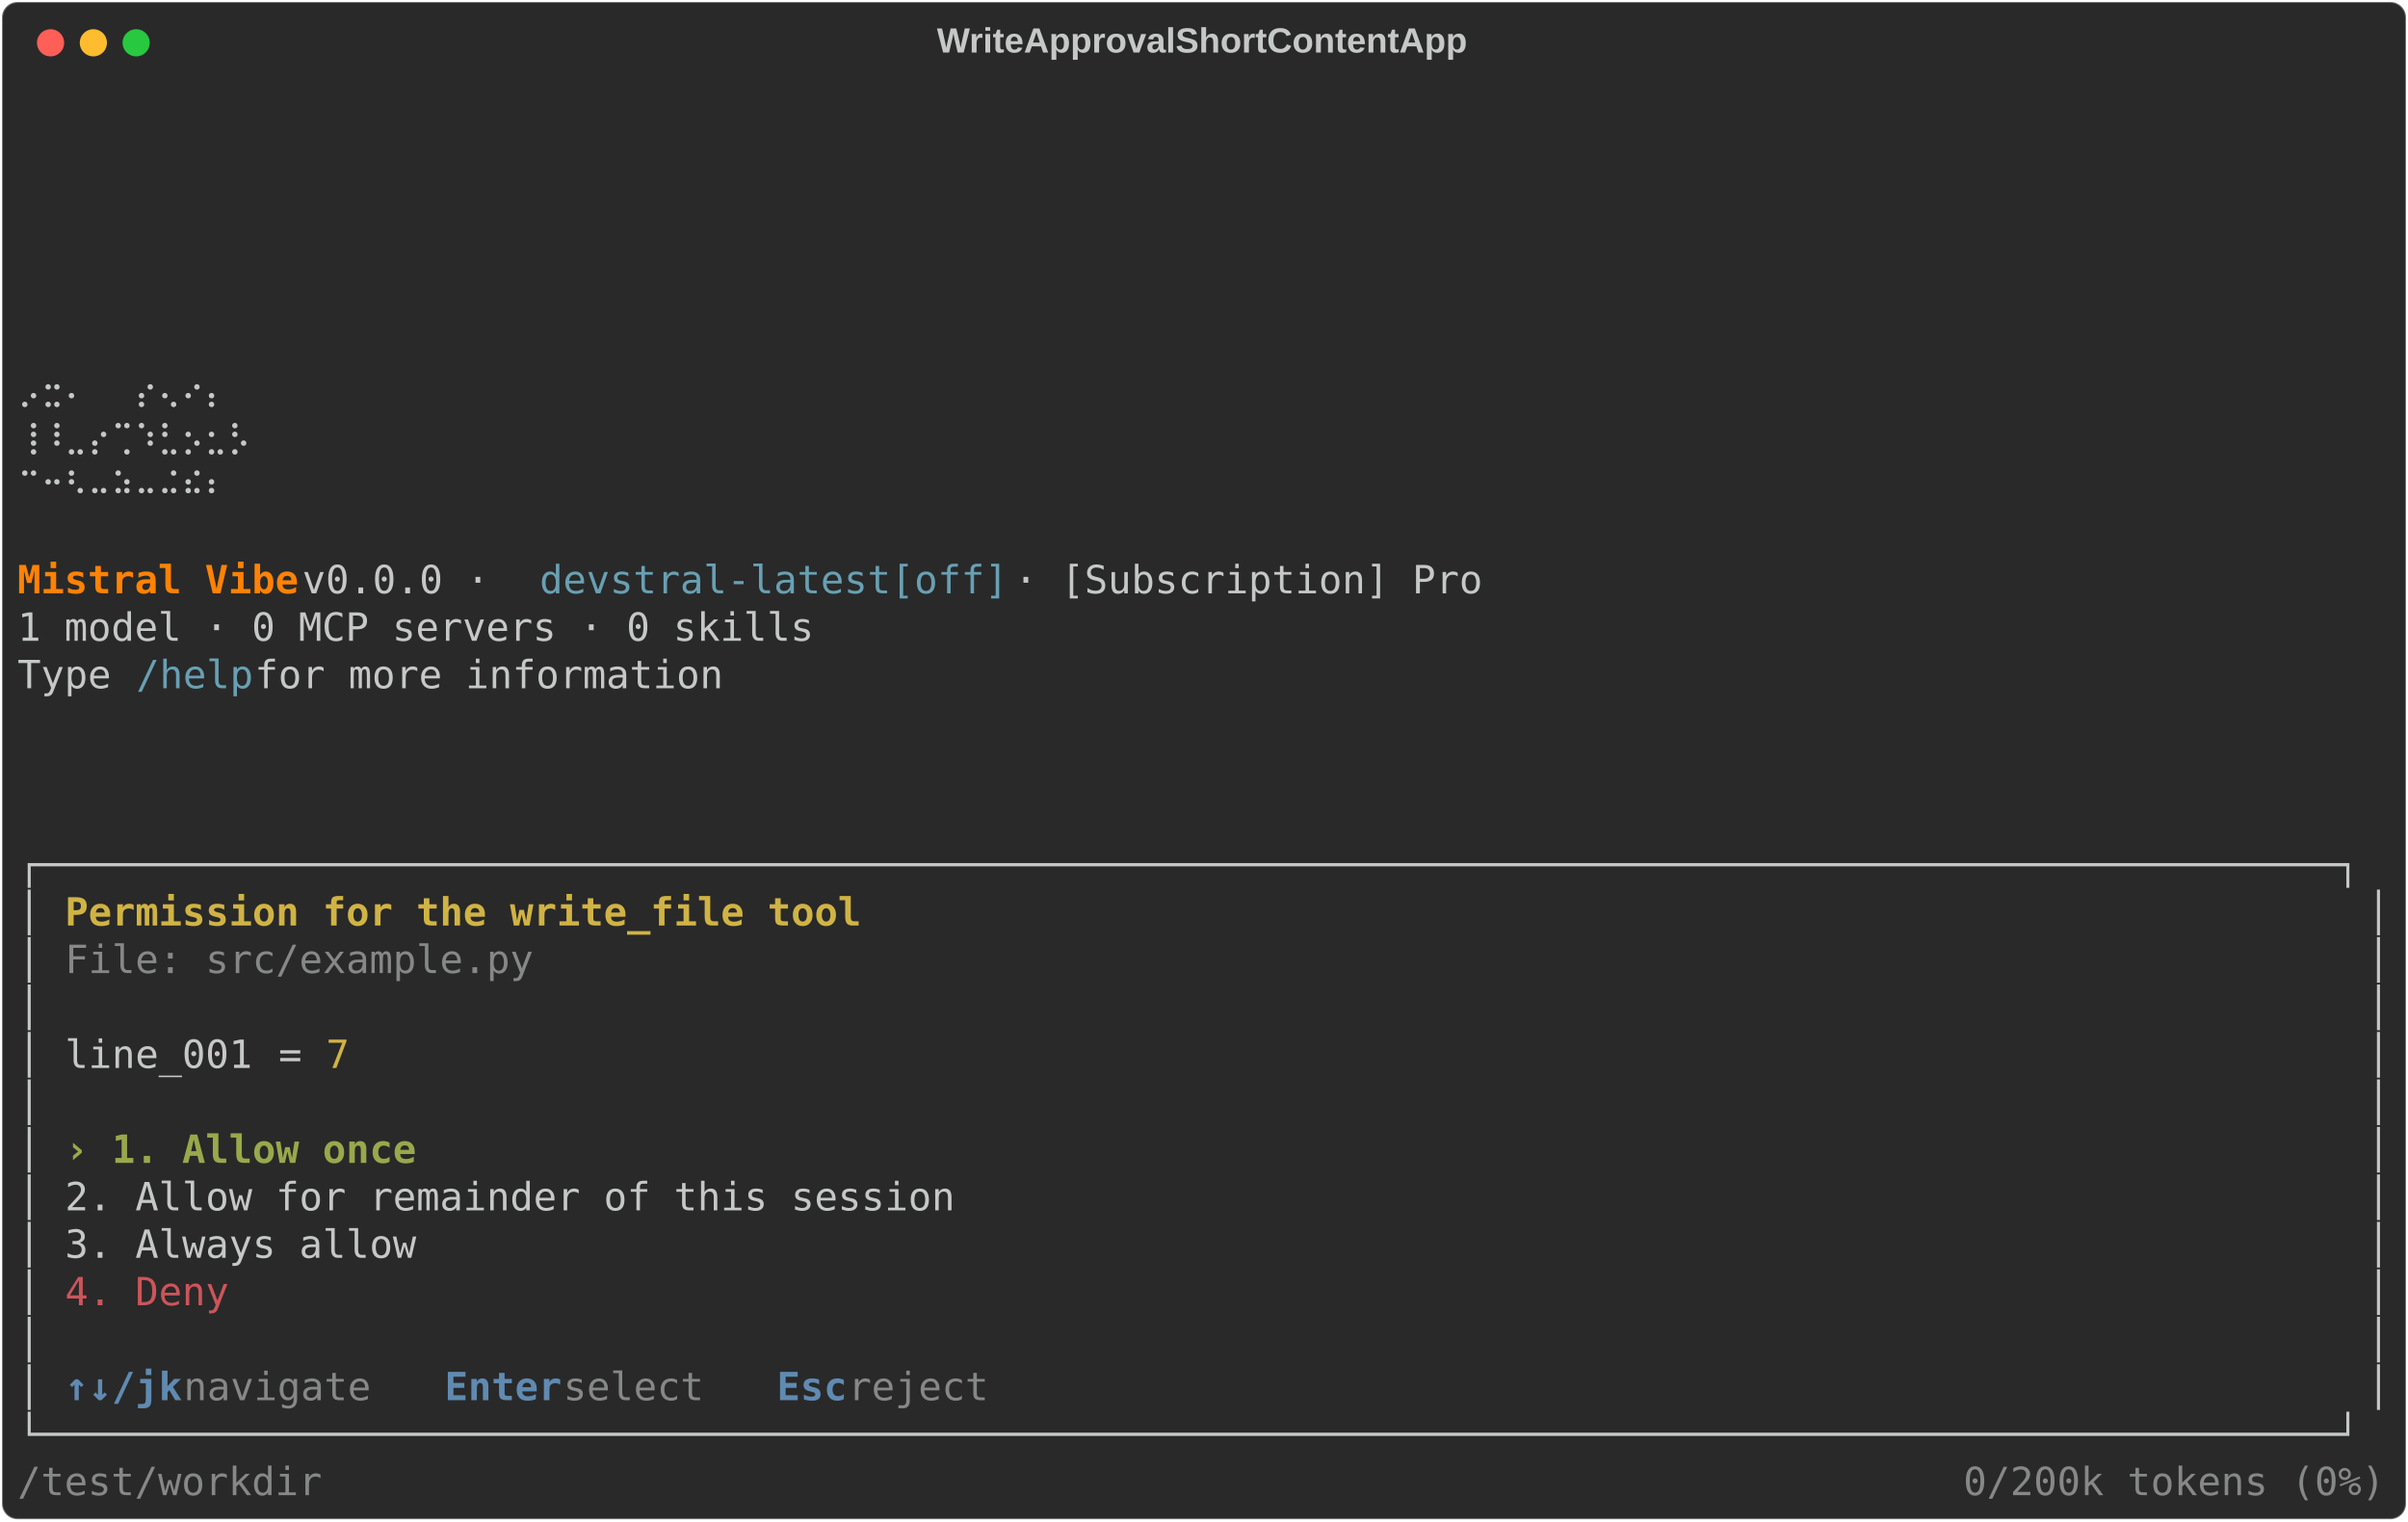
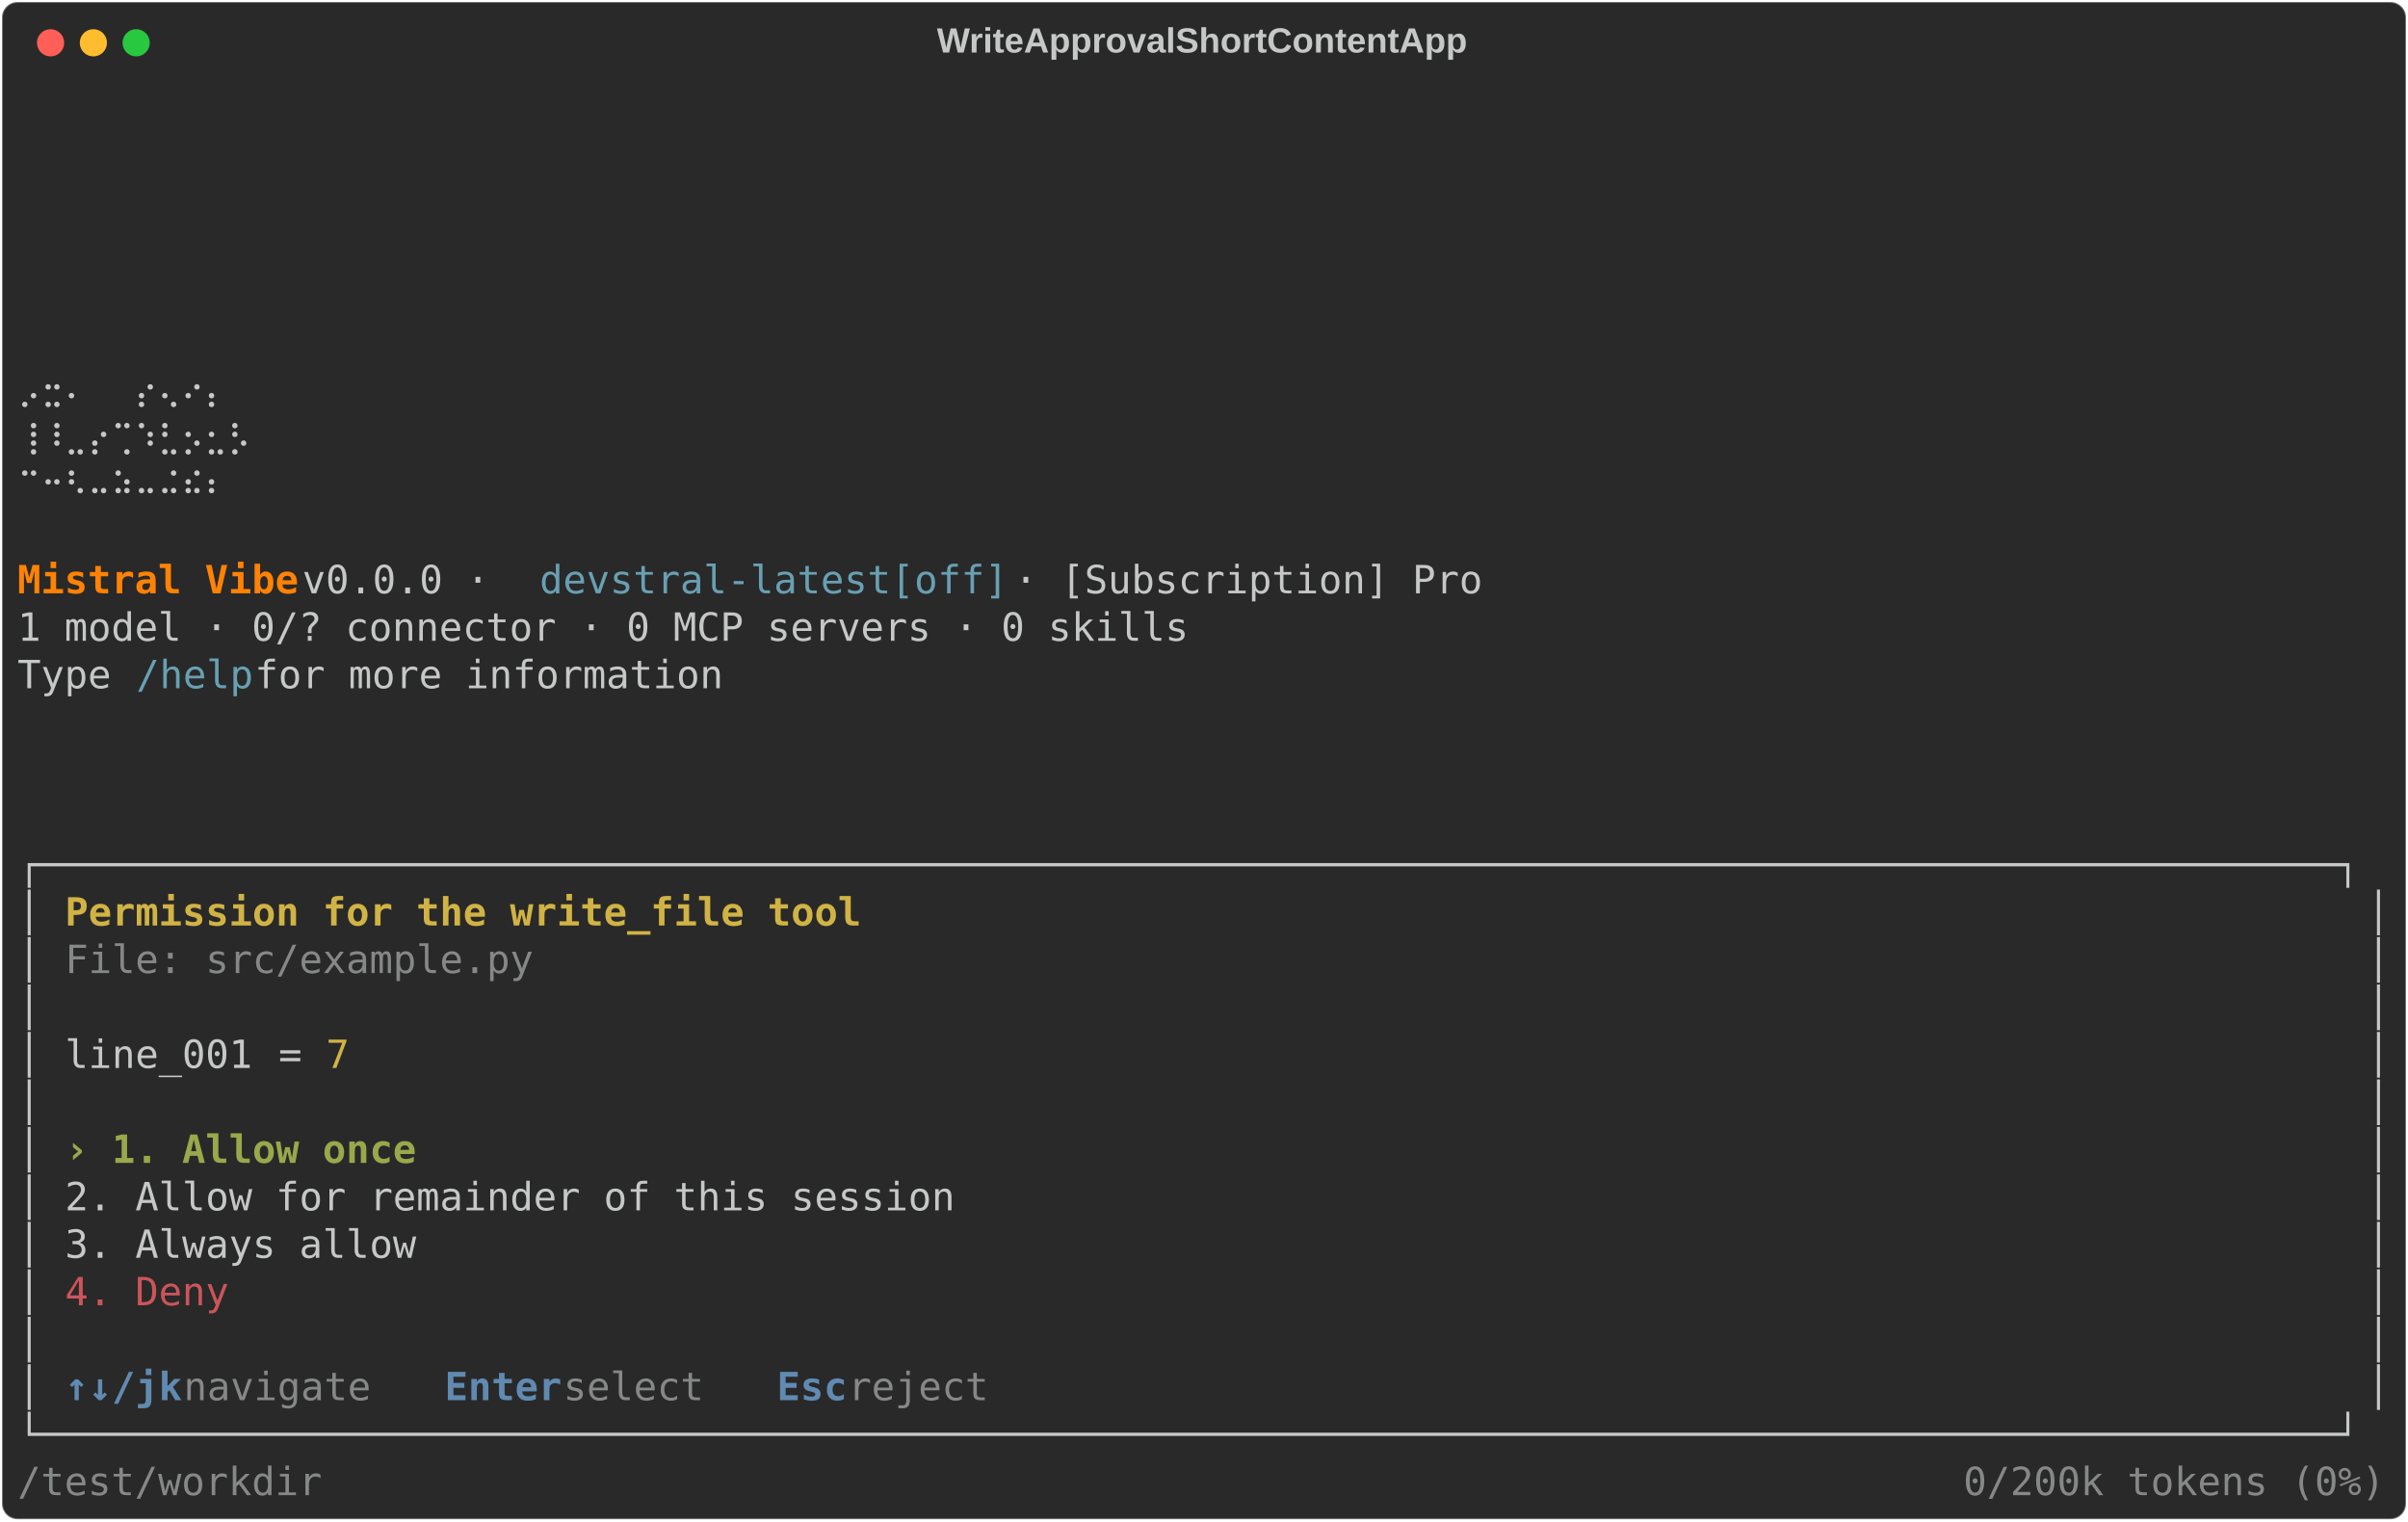
<svg xmlns="http://www.w3.org/2000/svg" class="rich-terminal" viewBox="0 0 1238 782.0">
  <style>

    @font-face {
        font-family: "Fira Code";
        src: local("FiraCode-Regular"),
                url("https://cdnjs.cloudflare.com/ajax/libs/firacode/6.2.0/woff2/FiraCode-Regular.woff2") format("woff2"),
                url("https://cdnjs.cloudflare.com/ajax/libs/firacode/6.2.0/woff/FiraCode-Regular.woff") format("woff");
        font-style: normal;
        font-weight: 400;
    }
    @font-face {
        font-family: "Fira Code";
        src: local("FiraCode-Bold"),
                url("https://cdnjs.cloudflare.com/ajax/libs/firacode/6.2.0/woff2/FiraCode-Bold.woff2") format("woff2"),
                url("https://cdnjs.cloudflare.com/ajax/libs/firacode/6.2.0/woff/FiraCode-Bold.woff") format("woff");
        font-style: bold;
        font-weight: 700;
    }

    .terminal-matrix {
        font-family: Fira Code, monospace;
        font-size: 20px;
        line-height: 24.4px;
        font-variant-east-asian: full-width;
    }

    .terminal-title {
        font-size: 18px;
        font-weight: bold;
        font-family: arial;
    }

    .terminal-r1 { fill: #c5c8c6 }
.terminal-r2 { fill: #ff8205;font-weight: bold }
.terminal-r3 { fill: #68a0b3 }
.terminal-r4 { fill: #d0b344;font-weight: bold }
.terminal-r5 { fill: #868887 }
.terminal-r6 { fill: #d0b344 }
.terminal-r7 { fill: #98a84b;font-weight: bold }
.terminal-r8 { fill: #cc555a }
.terminal-r9 { fill: #608ab1;font-weight: bold }
    </style>
  <defs>
    <clipPath id="terminal-clip-terminal">
      <rect x="0" y="0" width="1219.0" height="731.0" />
    </clipPath>
    <clipPath id="terminal-line-0">
      <rect x="0" y="1.5" width="1220" height="24.65" />
    </clipPath>
    <clipPath id="terminal-line-1">
      <rect x="0" y="25.9" width="1220" height="24.65" />
    </clipPath>
    <clipPath id="terminal-line-2">
      <rect x="0" y="50.3" width="1220" height="24.65" />
    </clipPath>
    <clipPath id="terminal-line-3">
      <rect x="0" y="74.7" width="1220" height="24.65" />
    </clipPath>
    <clipPath id="terminal-line-4">
      <rect x="0" y="99.1" width="1220" height="24.65" />
    </clipPath>
    <clipPath id="terminal-line-5">
      <rect x="0" y="123.5" width="1220" height="24.65" />
    </clipPath>
    <clipPath id="terminal-line-6">
      <rect x="0" y="147.9" width="1220" height="24.65" />
    </clipPath>
    <clipPath id="terminal-line-7">
      <rect x="0" y="172.3" width="1220" height="24.65" />
    </clipPath>
    <clipPath id="terminal-line-8">
      <rect x="0" y="196.7" width="1220" height="24.65" />
    </clipPath>
    <clipPath id="terminal-line-9">
      <rect x="0" y="221.1" width="1220" height="24.65" />
    </clipPath>
    <clipPath id="terminal-line-10">
      <rect x="0" y="245.5" width="1220" height="24.65" />
    </clipPath>
    <clipPath id="terminal-line-11">
      <rect x="0" y="269.9" width="1220" height="24.65" />
    </clipPath>
    <clipPath id="terminal-line-12">
      <rect x="0" y="294.3" width="1220" height="24.65" />
    </clipPath>
    <clipPath id="terminal-line-13">
      <rect x="0" y="318.7" width="1220" height="24.65" />
    </clipPath>
    <clipPath id="terminal-line-14">
      <rect x="0" y="343.1" width="1220" height="24.65" />
    </clipPath>
    <clipPath id="terminal-line-15">
      <rect x="0" y="367.5" width="1220" height="24.65" />
    </clipPath>
    <clipPath id="terminal-line-16">
      <rect x="0" y="391.9" width="1220" height="24.65" />
    </clipPath>
    <clipPath id="terminal-line-17">
      <rect x="0" y="416.3" width="1220" height="24.65" />
    </clipPath>
    <clipPath id="terminal-line-18">
      <rect x="0" y="440.7" width="1220" height="24.65" />
    </clipPath>
    <clipPath id="terminal-line-19">
      <rect x="0" y="465.1" width="1220" height="24.65" />
    </clipPath>
    <clipPath id="terminal-line-20">
      <rect x="0" y="489.5" width="1220" height="24.65" />
    </clipPath>
    <clipPath id="terminal-line-21">
      <rect x="0" y="513.9" width="1220" height="24.65" />
    </clipPath>
    <clipPath id="terminal-line-22">
      <rect x="0" y="538.3" width="1220" height="24.65" />
    </clipPath>
    <clipPath id="terminal-line-23">
      <rect x="0" y="562.7" width="1220" height="24.65" />
    </clipPath>
    <clipPath id="terminal-line-24">
      <rect x="0" y="587.1" width="1220" height="24.65" />
    </clipPath>
    <clipPath id="terminal-line-25">
      <rect x="0" y="611.5" width="1220" height="24.65" />
    </clipPath>
    <clipPath id="terminal-line-26">
      <rect x="0" y="635.9" width="1220" height="24.65" />
    </clipPath>
    <clipPath id="terminal-line-27">
      <rect x="0" y="660.3" width="1220" height="24.65" />
    </clipPath>
    <clipPath id="terminal-line-28">
      <rect x="0" y="684.7" width="1220" height="24.65" />
    </clipPath>
  </defs>
  <rect fill="#292929" stroke="rgba(255,255,255,0.35)" stroke-width="1" x="1" y="1" width="1236" height="780" rx="8" />
  <text class="terminal-title" fill="#c5c8c6" text-anchor="middle" x="618" y="27">WriteApprovalShortContentApp</text>
  <g transform="translate(26,22)">
    <circle cx="0" cy="0" r="7" fill="#ff5f57" />
    <circle cx="22" cy="0" r="7" fill="#febc2e" />
    <circle cx="44" cy="0" r="7" fill="#28c840" />
  </g>
  <g transform="translate(9, 41)" clip-path="url(#terminal-clip-terminal)">
    <g class="terminal-matrix">
      <text class="terminal-r1" x="1220" y="20" textLength="12.2" clip-path="url(#terminal-line-0)">
</text>
      <text class="terminal-r1" x="1220" y="44.4" textLength="12.2" clip-path="url(#terminal-line-1)">
</text>
      <text class="terminal-r1" x="1220" y="68.8" textLength="12.2" clip-path="url(#terminal-line-2)">
</text>
      <text class="terminal-r1" x="1220" y="93.2" textLength="12.2" clip-path="url(#terminal-line-3)">
</text>
      <text class="terminal-r1" x="1220" y="117.6" textLength="12.2" clip-path="url(#terminal-line-4)">
</text>
      <text class="terminal-r1" x="1220" y="142" textLength="12.2" clip-path="url(#terminal-line-5)">
</text>
      <text class="terminal-r1" x="0" y="166.4" textLength="134.2" clip-path="url(#terminal-line-6)">  ⡠⣒⠄  ⡔⢄⠔⡄</text>
      <text class="terminal-r1" x="1220" y="166.4" textLength="12.2" clip-path="url(#terminal-line-6)">
</text>
      <text class="terminal-r1" x="0" y="190.8" textLength="134.2" clip-path="url(#terminal-line-7)"> ⢸⠸⣀⡔⢉⠱⣃⡢⣂⡣</text>
      <text class="terminal-r1" x="1220" y="190.8" textLength="12.2" clip-path="url(#terminal-line-7)">
</text>
      <text class="terminal-r1" x="0" y="215.2" textLength="134.2" clip-path="url(#terminal-line-8)">  ⠉⠒⠣⠤⠵⠤⠬⠮⠆</text>
      <text class="terminal-r1" x="1220" y="215.2" textLength="12.2" clip-path="url(#terminal-line-8)">
</text>
      <text class="terminal-r1" x="1220" y="239.6" textLength="12.2" clip-path="url(#terminal-line-9)">
</text>
      <text class="terminal-r2" x="0" y="264" textLength="146.4" clip-path="url(#terminal-line-10)">Mistral Vibe</text>
      <text class="terminal-r1" x="146.4" y="264" textLength="122" clip-path="url(#terminal-line-10)"> v0.0.0 · </text>
      <text class="terminal-r3" x="268.4" y="264" textLength="244" clip-path="url(#terminal-line-10)">devstral-latest[off]</text>
      <text class="terminal-r1" x="512.4" y="264" textLength="256.2" clip-path="url(#terminal-line-10)"> · [Subscription] Pro</text>
      <text class="terminal-r1" x="1220" y="264" textLength="12.2" clip-path="url(#terminal-line-10)">
</text>
-       <text class="terminal-r1" x="0" y="288.4" textLength="414.8" clip-path="url(#terminal-line-11)">1 model · 0 MCP servers · 0 skills</text>
+       <text class="terminal-r1" x="0" y="288.4" textLength="610" clip-path="url(#terminal-line-11)">1 model · 0/? connector · 0 MCP servers · 0 skills</text>
      <text class="terminal-r1" x="1220" y="288.4" textLength="12.2" clip-path="url(#terminal-line-11)">
</text>
      <text class="terminal-r1" x="0" y="312.8" textLength="61" clip-path="url(#terminal-line-12)">Type </text>
      <text class="terminal-r3" x="61" y="312.8" textLength="61" clip-path="url(#terminal-line-12)">/help</text>
      <text class="terminal-r1" x="122" y="312.8" textLength="256.2" clip-path="url(#terminal-line-12)"> for more information</text>
      <text class="terminal-r1" x="1220" y="312.8" textLength="12.2" clip-path="url(#terminal-line-12)">
</text>
      <text class="terminal-r1" x="1220" y="337.2" textLength="12.2" clip-path="url(#terminal-line-13)">
</text>
      <text class="terminal-r1" x="1220" y="361.6" textLength="12.2" clip-path="url(#terminal-line-14)">
</text>
      <text class="terminal-r1" x="1220" y="386" textLength="12.2" clip-path="url(#terminal-line-15)">
</text>
      <text class="terminal-r1" x="0" y="410.4" textLength="1220" clip-path="url(#terminal-line-16)">┌──────────────────────────────────────────────────────────────────────────────────────────────────┐</text>
      <text class="terminal-r1" x="1220" y="410.4" textLength="12.2" clip-path="url(#terminal-line-16)">
</text>
      <text class="terminal-r1" x="0" y="434.8" textLength="12.2" clip-path="url(#terminal-line-17)">│</text>
      <text class="terminal-r4" x="24.4" y="434.8" textLength="414.8" clip-path="url(#terminal-line-17)">Permission for the write_file tool</text>
      <text class="terminal-r1" x="1207.8" y="434.8" textLength="12.2" clip-path="url(#terminal-line-17)">│</text>
      <text class="terminal-r1" x="1220" y="434.8" textLength="12.2" clip-path="url(#terminal-line-17)">
</text>
      <text class="terminal-r1" x="0" y="459.2" textLength="12.2" clip-path="url(#terminal-line-18)">│</text>
      <text class="terminal-r5" x="24.4" y="459.2" textLength="244" clip-path="url(#terminal-line-18)">File: src/example.py</text>
      <text class="terminal-r1" x="1207.8" y="459.2" textLength="12.2" clip-path="url(#terminal-line-18)">│</text>
      <text class="terminal-r1" x="1220" y="459.2" textLength="12.2" clip-path="url(#terminal-line-18)">
</text>
      <text class="terminal-r1" x="0" y="483.6" textLength="12.2" clip-path="url(#terminal-line-19)">│</text>
      <text class="terminal-r1" x="1207.8" y="483.6" textLength="12.2" clip-path="url(#terminal-line-19)">│</text>
      <text class="terminal-r1" x="1220" y="483.6" textLength="12.2" clip-path="url(#terminal-line-19)">
</text>
      <text class="terminal-r1" x="0" y="508" textLength="12.2" clip-path="url(#terminal-line-20)">│</text>
      <text class="terminal-r1" x="24.4" y="508" textLength="97.6" clip-path="url(#terminal-line-20)">line_001</text>
      <text class="terminal-r1" x="134.2" y="508" textLength="12.2" clip-path="url(#terminal-line-20)">=</text>
      <text class="terminal-r6" x="158.6" y="508" textLength="12.2" clip-path="url(#terminal-line-20)">7</text>
      <text class="terminal-r1" x="1207.8" y="508" textLength="12.2" clip-path="url(#terminal-line-20)">│</text>
      <text class="terminal-r1" x="1220" y="508" textLength="12.2" clip-path="url(#terminal-line-20)">
</text>
      <text class="terminal-r1" x="0" y="532.4" textLength="12.2" clip-path="url(#terminal-line-21)">│</text>
      <text class="terminal-r1" x="1207.8" y="532.4" textLength="12.2" clip-path="url(#terminal-line-21)">│</text>
      <text class="terminal-r1" x="1220" y="532.4" textLength="12.2" clip-path="url(#terminal-line-21)">
</text>
      <text class="terminal-r1" x="0" y="556.8" textLength="12.2" clip-path="url(#terminal-line-22)">│</text>
      <text class="terminal-r7" x="24.4" y="556.8" textLength="183" clip-path="url(#terminal-line-22)">› 1. Allow once</text>
      <text class="terminal-r1" x="1207.8" y="556.8" textLength="12.2" clip-path="url(#terminal-line-22)">│</text>
      <text class="terminal-r1" x="1220" y="556.8" textLength="12.2" clip-path="url(#terminal-line-22)">
</text>
      <text class="terminal-r1" x="0" y="581.2" textLength="12.2" clip-path="url(#terminal-line-23)">│</text>
      <text class="terminal-r1" x="24.4" y="581.2" textLength="488" clip-path="url(#terminal-line-23)">  2. Allow for remainder of this session</text>
      <text class="terminal-r1" x="1207.8" y="581.2" textLength="12.2" clip-path="url(#terminal-line-23)">│</text>
      <text class="terminal-r1" x="1220" y="581.2" textLength="12.2" clip-path="url(#terminal-line-23)">
</text>
      <text class="terminal-r1" x="0" y="605.6" textLength="12.2" clip-path="url(#terminal-line-24)">│</text>
      <text class="terminal-r1" x="24.4" y="605.6" textLength="207.4" clip-path="url(#terminal-line-24)">  3. Always allow</text>
      <text class="terminal-r1" x="1207.8" y="605.6" textLength="12.2" clip-path="url(#terminal-line-24)">│</text>
      <text class="terminal-r1" x="1220" y="605.6" textLength="12.2" clip-path="url(#terminal-line-24)">
</text>
      <text class="terminal-r1" x="0" y="630" textLength="12.2" clip-path="url(#terminal-line-25)">│</text>
      <text class="terminal-r8" x="24.4" y="630" textLength="109.8" clip-path="url(#terminal-line-25)">  4. Deny</text>
      <text class="terminal-r1" x="1207.8" y="630" textLength="12.2" clip-path="url(#terminal-line-25)">│</text>
      <text class="terminal-r1" x="1220" y="630" textLength="12.2" clip-path="url(#terminal-line-25)">
</text>
      <text class="terminal-r1" x="0" y="654.4" textLength="12.2" clip-path="url(#terminal-line-26)">│</text>
      <text class="terminal-r1" x="1207.8" y="654.4" textLength="12.2" clip-path="url(#terminal-line-26)">│</text>
      <text class="terminal-r1" x="1220" y="654.4" textLength="12.2" clip-path="url(#terminal-line-26)">
</text>
      <text class="terminal-r1" x="0" y="678.8" textLength="12.2" clip-path="url(#terminal-line-27)">│</text>
      <text class="terminal-r9" x="24.4" y="678.8" textLength="61" clip-path="url(#terminal-line-27)">↑↓/jk</text>
      <text class="terminal-r5" x="85.4" y="678.8" textLength="134.2" clip-path="url(#terminal-line-27)"> navigate  </text>
      <text class="terminal-r9" x="219.6" y="678.8" textLength="61" clip-path="url(#terminal-line-27)">Enter</text>
      <text class="terminal-r5" x="280.6" y="678.8" textLength="109.8" clip-path="url(#terminal-line-27)"> select  </text>
      <text class="terminal-r9" x="390.4" y="678.8" textLength="36.6" clip-path="url(#terminal-line-27)">Esc</text>
      <text class="terminal-r5" x="427" y="678.8" textLength="85.4" clip-path="url(#terminal-line-27)"> reject</text>
      <text class="terminal-r1" x="1207.8" y="678.8" textLength="12.2" clip-path="url(#terminal-line-27)">│</text>
      <text class="terminal-r1" x="1220" y="678.8" textLength="12.2" clip-path="url(#terminal-line-27)">
</text>
      <text class="terminal-r1" x="0" y="703.2" textLength="1220" clip-path="url(#terminal-line-28)">└──────────────────────────────────────────────────────────────────────────────────────────────────┘</text>
      <text class="terminal-r1" x="1220" y="703.2" textLength="12.2" clip-path="url(#terminal-line-28)">
</text>
      <text class="terminal-r5" x="0" y="727.6" textLength="158.6" clip-path="url(#terminal-line-29)">/test/workdir</text>
      <text class="terminal-r5" x="1000.4" y="727.6" textLength="219.6" clip-path="url(#terminal-line-29)">0/200k tokens (0%)</text>
    </g>
  </g>
</svg>
